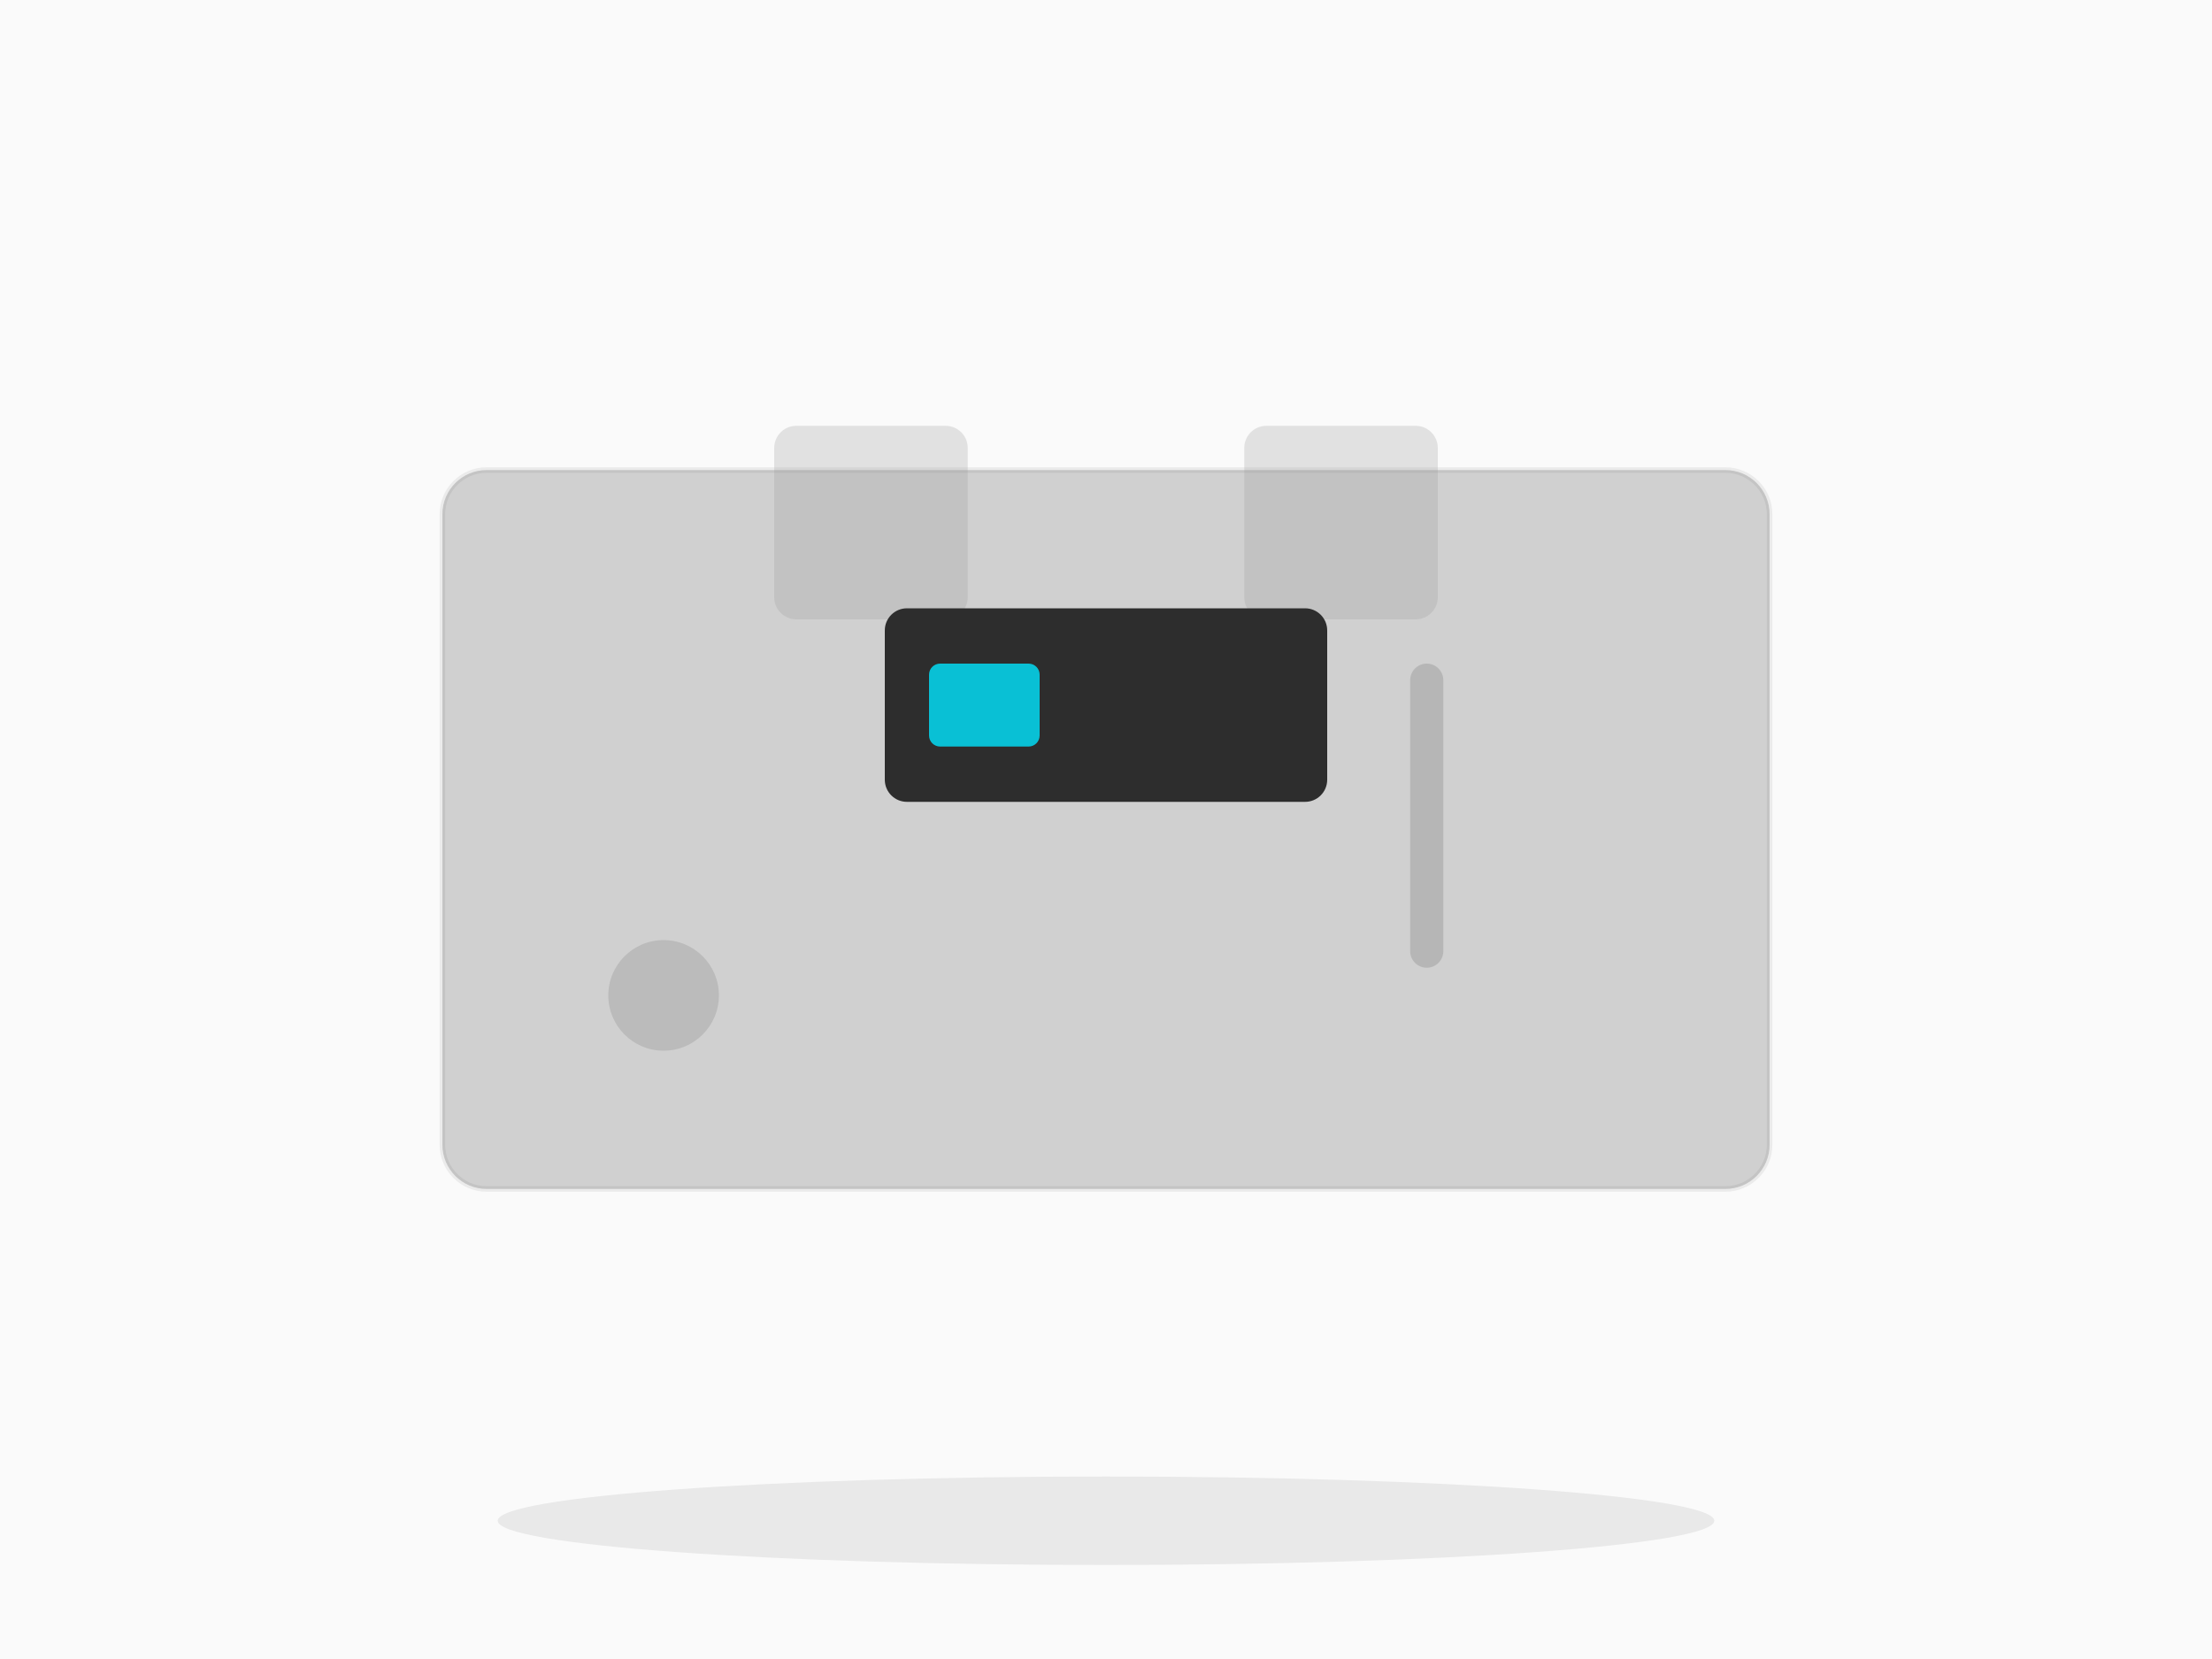
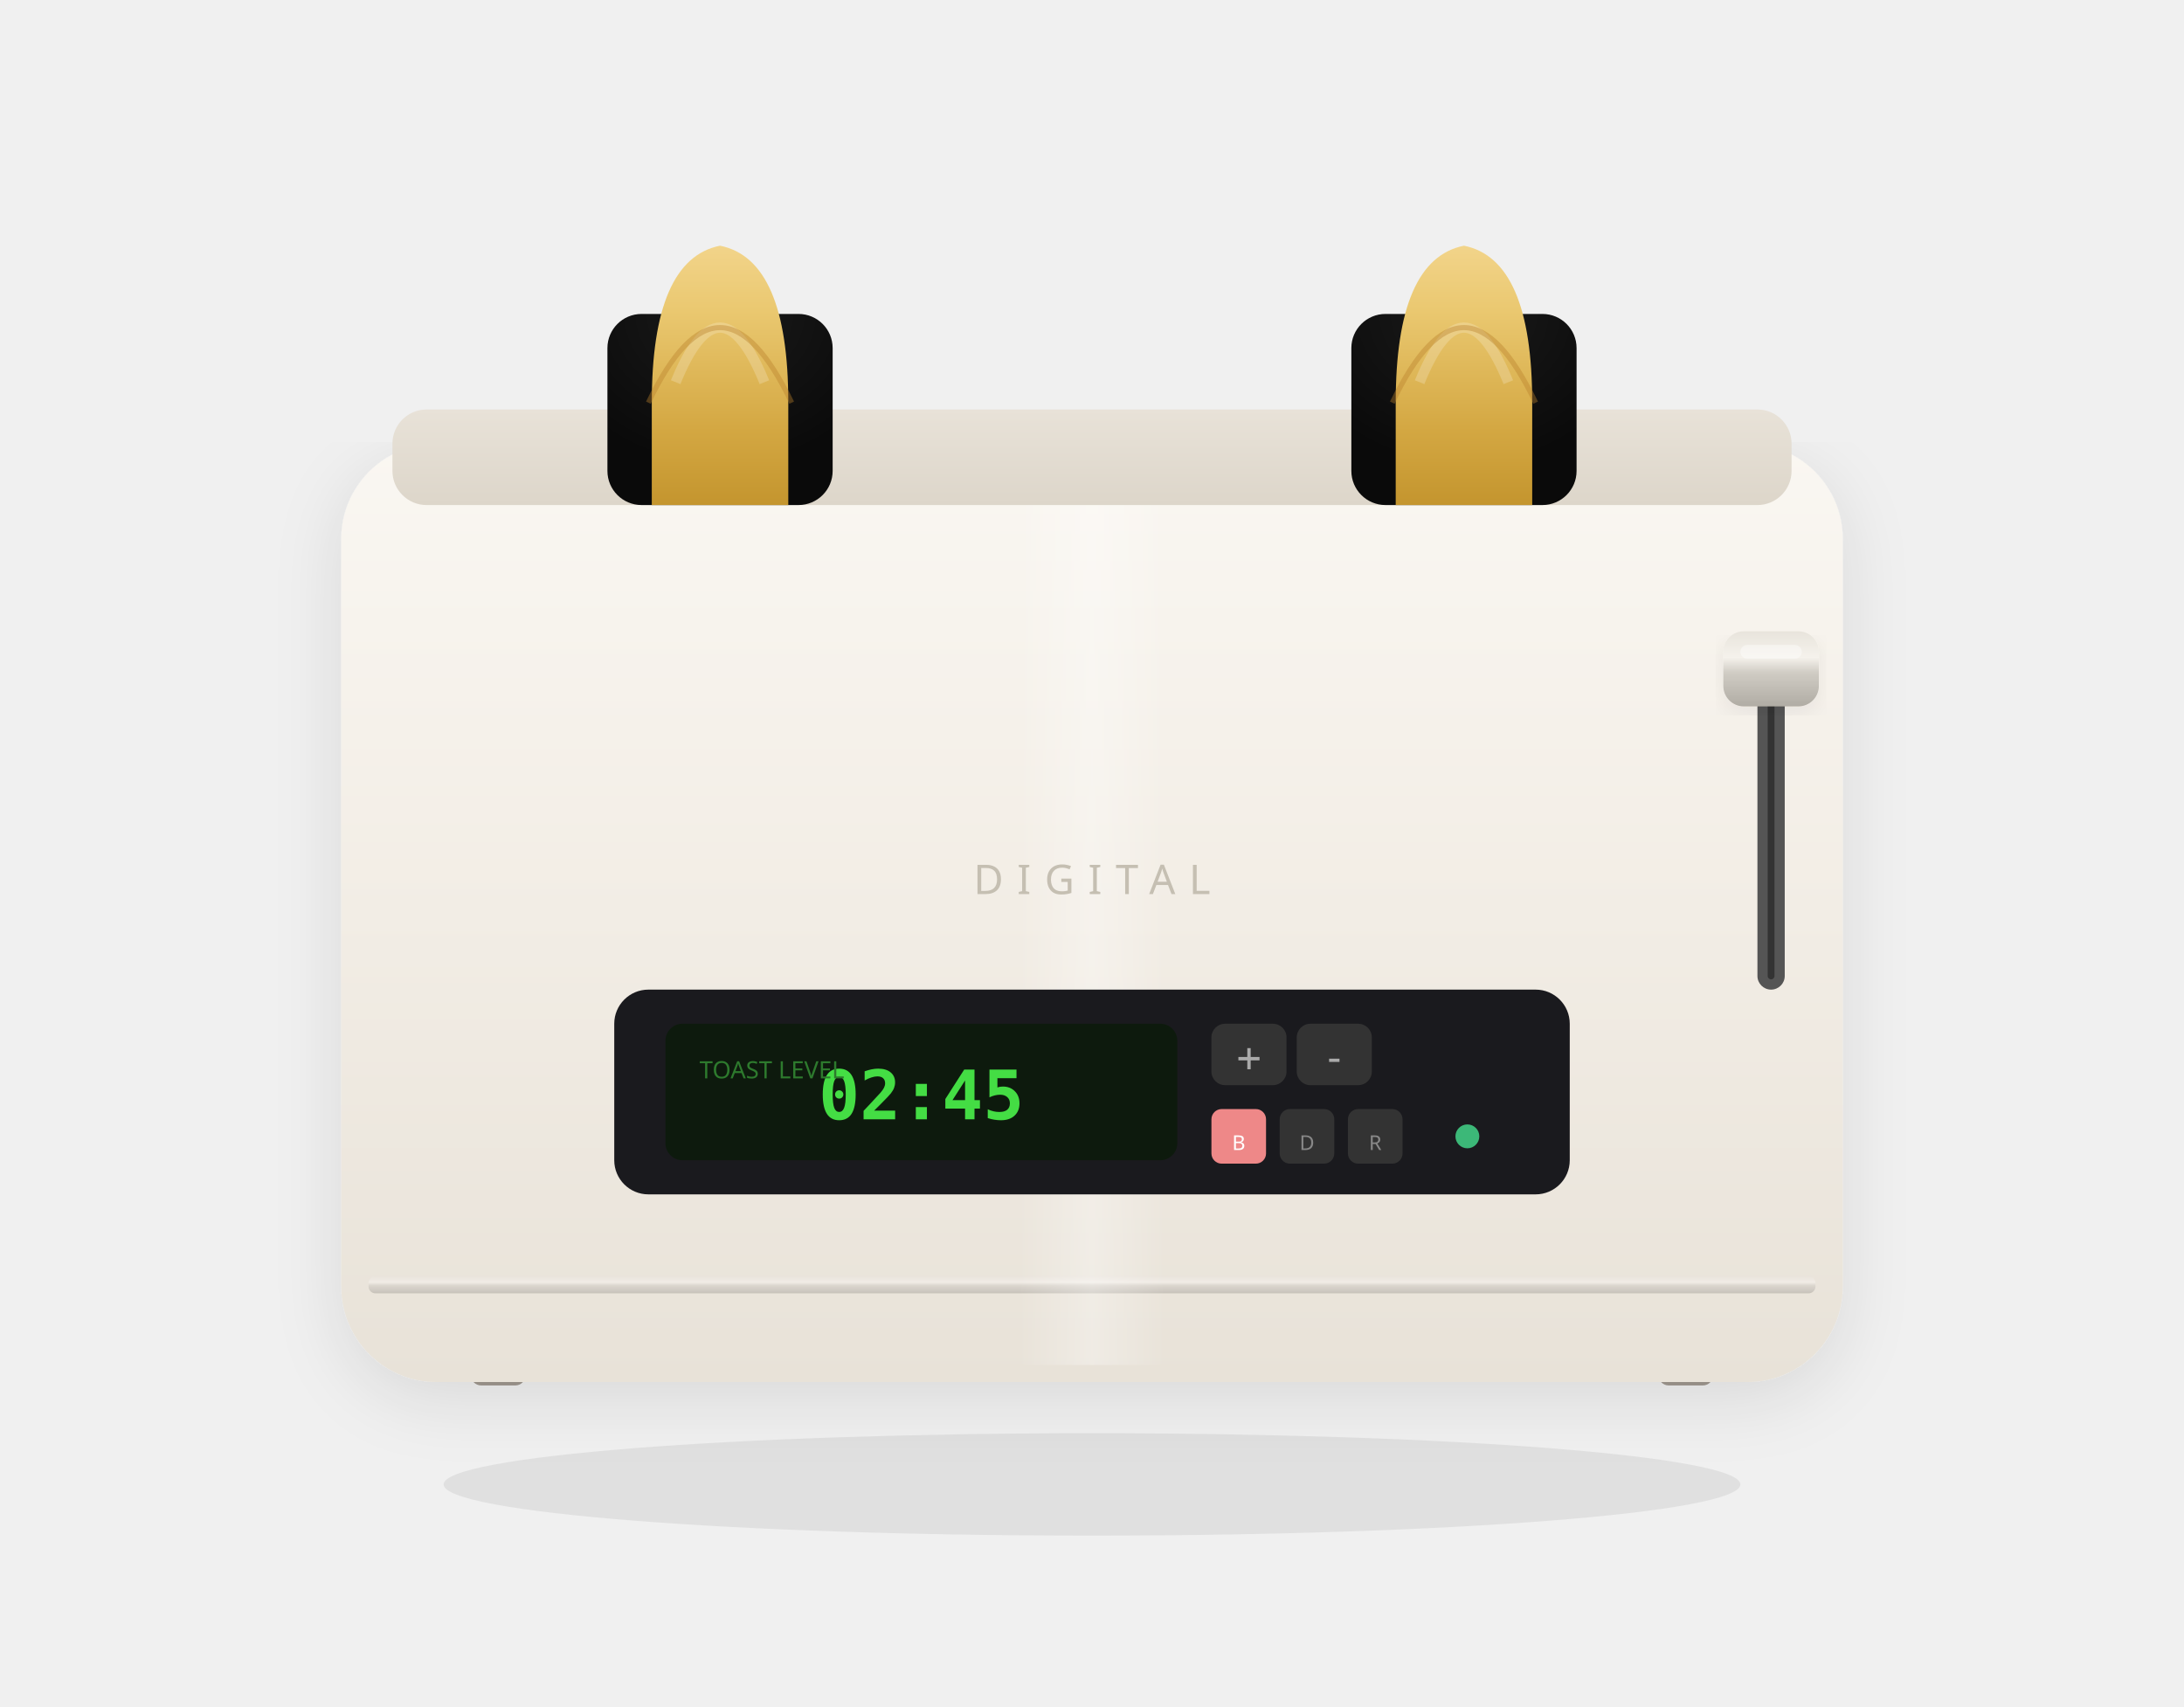
- <svg xmlns="http://www.w3.org/2000/svg" viewBox="0 0 400 300" width="400" height="300">
-   <rect width="400" height="300" fill="#FAFAFA" />
-   <ellipse cx="200" cy="275" rx="110" ry="8" fill="rgba(0,0,0,0.07)" />
-   <rect x="80" y="85" width="240" height="130" rx="8" fill="#D0D0D0" stroke="rgba(0,0,0,0.06)" stroke-width="1" />
-   <rect x="140" y="77" width="35" height="35" rx="4" fill="#999" opacity="0.25" />
-   <rect x="225" y="77" width="35" height="35" rx="4" fill="#999" opacity="0.25" />
-   <rect x="255" y="120" width="6" height="55" rx="3" fill="#888" opacity="0.35" />
-   <circle cx="120" cy="180" r="10" fill="#888" opacity="0.3" />
-   <rect x="160" y="110" width="80" height="35" rx="4" fill="#2D2D2D" />
-   <rect x="168" y="120" width="20" height="15" rx="2" fill="#00E5FF" opacity="0.8" />
+ <svg xmlns="http://www.w3.org/2000/svg" viewBox="0 0 640 500" width="640" height="500">
+   <defs>
+     <linearGradient id="bodyGrad" x1="0" y1="0" x2="0" y2="1">
+       <stop offset="0%" stop-color="#faf7f2" />
+       <stop offset="50%" stop-color="#f2ede5" />
+       <stop offset="100%" stop-color="#e8e2d8" />
+     </linearGradient>
+     <linearGradient id="topGrad" x1="0" y1="0" x2="0" y2="1">
+       <stop offset="0%" stop-color="#e8e2d8" />
+       <stop offset="100%" stop-color="#ddd6ca" />
+     </linearGradient>
+     <linearGradient id="breadFace" x1="0" y1="0" x2="0" y2="1">
+       <stop offset="0%" stop-color="#f2d48a" />
+       <stop offset="25%" stop-color="#eac870" />
+       <stop offset="70%" stop-color="#d4a843" />
+       <stop offset="100%" stop-color="#c4952e" />
+     </linearGradient>
+     <linearGradient id="chrome" x1="0" y1="0" x2="0" y2="1">
+       <stop offset="0%" stop-color="#e8e4dc" />
+       <stop offset="35%" stop-color="#f5f2ec" />
+       <stop offset="55%" stop-color="#d0ccc4" />
+       <stop offset="100%" stop-color="#b0aca4" />
+     </linearGradient>
+     <radialGradient id="slotInner" cx="0.5" cy="0" r="0.8">
+       <stop offset="0%" stop-color="#1a1a1a" />
+       <stop offset="100%" stop-color="#0a0a0a" />
+     </radialGradient>
+     <linearGradient id="sheen" x1="0" y1="0" x2="1" y2="0">
+       <stop offset="0%" stop-color="rgba(255,255,255,0)" />
+       <stop offset="45%" stop-color="rgba(255,255,255,0)" />
+       <stop offset="50%" stop-color="rgba(255,255,255,0.3)" />
+       <stop offset="55%" stop-color="rgba(255,255,255,0)" />
+       <stop offset="100%" stop-color="rgba(255,255,255,0)" />
+       <animateTransform attributeName="gradientTransform" type="translate" from="-1 0" to="1 0" dur="4.2s" repeatCount="indefinite" />
+     </linearGradient>
+     <filter id="drop" x="-6%" y="-2%" width="112%" height="112%">
+       <feDropShadow dx="0" dy="5" stdDeviation="10" flood-color="#000" flood-opacity="0.10" />
+     </filter>
+     <filter id="soft" x="-8%" y="-4%" width="116%" height="116%">
+       <feDropShadow dx="0" dy="2" stdDeviation="3" flood-color="#000" flood-opacity="0.06" />
+     </filter>
+   </defs>
+   <ellipse cx="320" cy="435" rx="190" ry="15" fill="rgba(0,0,0,0.07)" />
+   <rect x="138" y="398" width="16" height="8" rx="3" fill="#a09890" />
+   <rect x="486" y="398" width="16" height="8" rx="3" fill="#a09890" />
+   <rect x="100" y="130" width="440" height="275" rx="28" fill="url(#bodyGrad)" filter="url(#drop)" />
+   <rect x="108" y="374" width="424" height="5" rx="2" fill="url(#chrome)" opacity="0.6" />
+   <rect x="105" y="135" width="430" height="265" rx="24" fill="url(#sheen)" pointer-events="none" />
+   <rect x="115" y="120" width="410" height="28" rx="10" fill="url(#topGrad)" />
+   <rect x="178" y="92" width="66" height="56" rx="10" fill="url(#slotInner)" />
+   <rect x="396" y="92" width="66" height="56" rx="10" fill="url(#slotInner)" />
+   <g>
+     <path d="M191 148 L191 118 Q191 76 211 72 Q231 76 231 118 L231 148 Z" fill="url(#breadFace)" />
+     <path d="M198 112 Q211 80 224 112" fill="none" stroke="rgba(255,255,255,0.2)" stroke-width="3" />
+     <path d="M190 118 Q211 74 232 118" fill="none" stroke="#b8802a" stroke-width="1.5" opacity="0.4" />
+   </g>
+   <g>
+     <path d="M409 148 L409 118 Q409 76 429 72 Q449 76 449 118 L449 148 Z" fill="url(#breadFace)" />
+     <path d="M416 112 Q429 80 442 112" fill="none" stroke="rgba(255,255,255,0.2)" stroke-width="3" />
+     <path d="M408 118 Q429 74 450 118" fill="none" stroke="#b8802a" stroke-width="1.5" opacity="0.4" />
+   </g>
+   <rect x="515" y="190" width="8" height="100" rx="4" fill="#555" />
+   <rect x="518" y="193" width="2" height="94" rx="1" fill="#333" />
+   <rect x="505" y="185" width="28" height="22" rx="6" fill="url(#chrome)" filter="url(#soft)" />
+   <rect x="510" y="189" width="18" height="4" rx="2" fill="rgba(255,255,255,0.4)" />
+   <rect x="180" y="290" width="280" height="60" rx="10" fill="#1a1a1e" />
+   <rect x="195" y="300" width="150" height="40" rx="5" fill="#0d1a0d" />
+   <text x="270" y="328" text-anchor="middle" font-family="monospace" font-size="20" font-weight="bold" fill="#4dff4d" opacity="0.85">02:45<animate attributeName="opacity" values="0.8;1;0.8" dur="3s" repeatCount="indefinite" />
+   </text>
+   <text x="205" y="316" font-family="system-ui, sans-serif" font-size="7" fill="#2d7a2d">TOAST LEVEL</text>
+   <rect x="355" y="300" width="22" height="18" rx="4" fill="#333" />
+   <text x="366" y="314" text-anchor="middle" font-family="monospace" font-size="12" fill="#aaa">+</text>
+   <rect x="380" y="300" width="22" height="18" rx="4" fill="#333" />
+   <text x="391" y="314" text-anchor="middle" font-family="monospace" font-size="12" fill="#aaa">-</text>
+   <rect x="355" y="325" width="16" height="16" rx="3" fill="#e88" />
+   <text x="363" y="337" text-anchor="middle" font-family="system-ui, sans-serif" font-size="6" fill="#fff">B</text>
+   <rect x="375" y="325" width="16" height="16" rx="3" fill="#333" />
+   <text x="383" y="337" text-anchor="middle" font-family="system-ui, sans-serif" font-size="6" fill="#888">D</text>
+   <rect x="395" y="325" width="16" height="16" rx="3" fill="#333" />
+   <text x="403" y="337" text-anchor="middle" font-family="system-ui, sans-serif" font-size="6" fill="#888">R</text>
+   <circle cx="430" cy="333" r="3.5" fill="#3cb878">
+     <animate attributeName="opacity" values="0.25;1;0.25" dur="2s" repeatCount="indefinite" />
+   </circle>
+   <g opacity="0.4">
+     <path d="M200 72 Q198 52 203 35" fill="none" stroke="#bbb" stroke-width="2.2" stroke-linecap="round" opacity="0">
+       <animate attributeName="opacity" values="0;0.5;0" dur="2.3s" begin="0s" repeatCount="indefinite" />
+       <animateTransform attributeName="transform" type="translate" from="0 0" to="-2 -16" dur="2.3s" begin="0s" repeatCount="indefinite" />
+     </path>
+     <path d="M211 70 Q214 50 210 32" fill="none" stroke="#bbb" stroke-width="2" stroke-linecap="round" opacity="0">
+       <animate attributeName="opacity" values="0;0.45;0" dur="2.6s" begin="0.65s" repeatCount="indefinite" />
+       <animateTransform attributeName="transform" type="translate" from="0 0" to="3 -18" dur="2.6s" begin="0.65s" repeatCount="indefinite" />
+     </path>
+     <path d="M420 72 Q418 52 423 35" fill="none" stroke="#bbb" stroke-width="2.2" stroke-linecap="round" opacity="0">
+       <animate attributeName="opacity" values="0;0.5;0" dur="2.4s" begin="0.3s" repeatCount="indefinite" />
+       <animateTransform attributeName="transform" type="translate" from="0 0" to="2 -15" dur="2.4s" begin="0.3s" repeatCount="indefinite" />
+     </path>
+     <path d="M431 70 Q434 50 430 32" fill="none" stroke="#bbb" stroke-width="2" stroke-linecap="round" opacity="0">
+       <animate attributeName="opacity" values="0;0.45;0" dur="2.5s" begin="0.9s" repeatCount="indefinite" />
+       <animateTransform attributeName="transform" type="translate" from="0 0" to="-3 -17" dur="2.5s" begin="0.9s" repeatCount="indefinite" />
+     </path>
+   </g>
+   <text x="320" y="262" text-anchor="middle" font-family="system-ui, sans-serif" font-size="12" font-weight="500" letter-spacing="4" fill="#c5bfb2">DIGITAL</text>
</svg>
